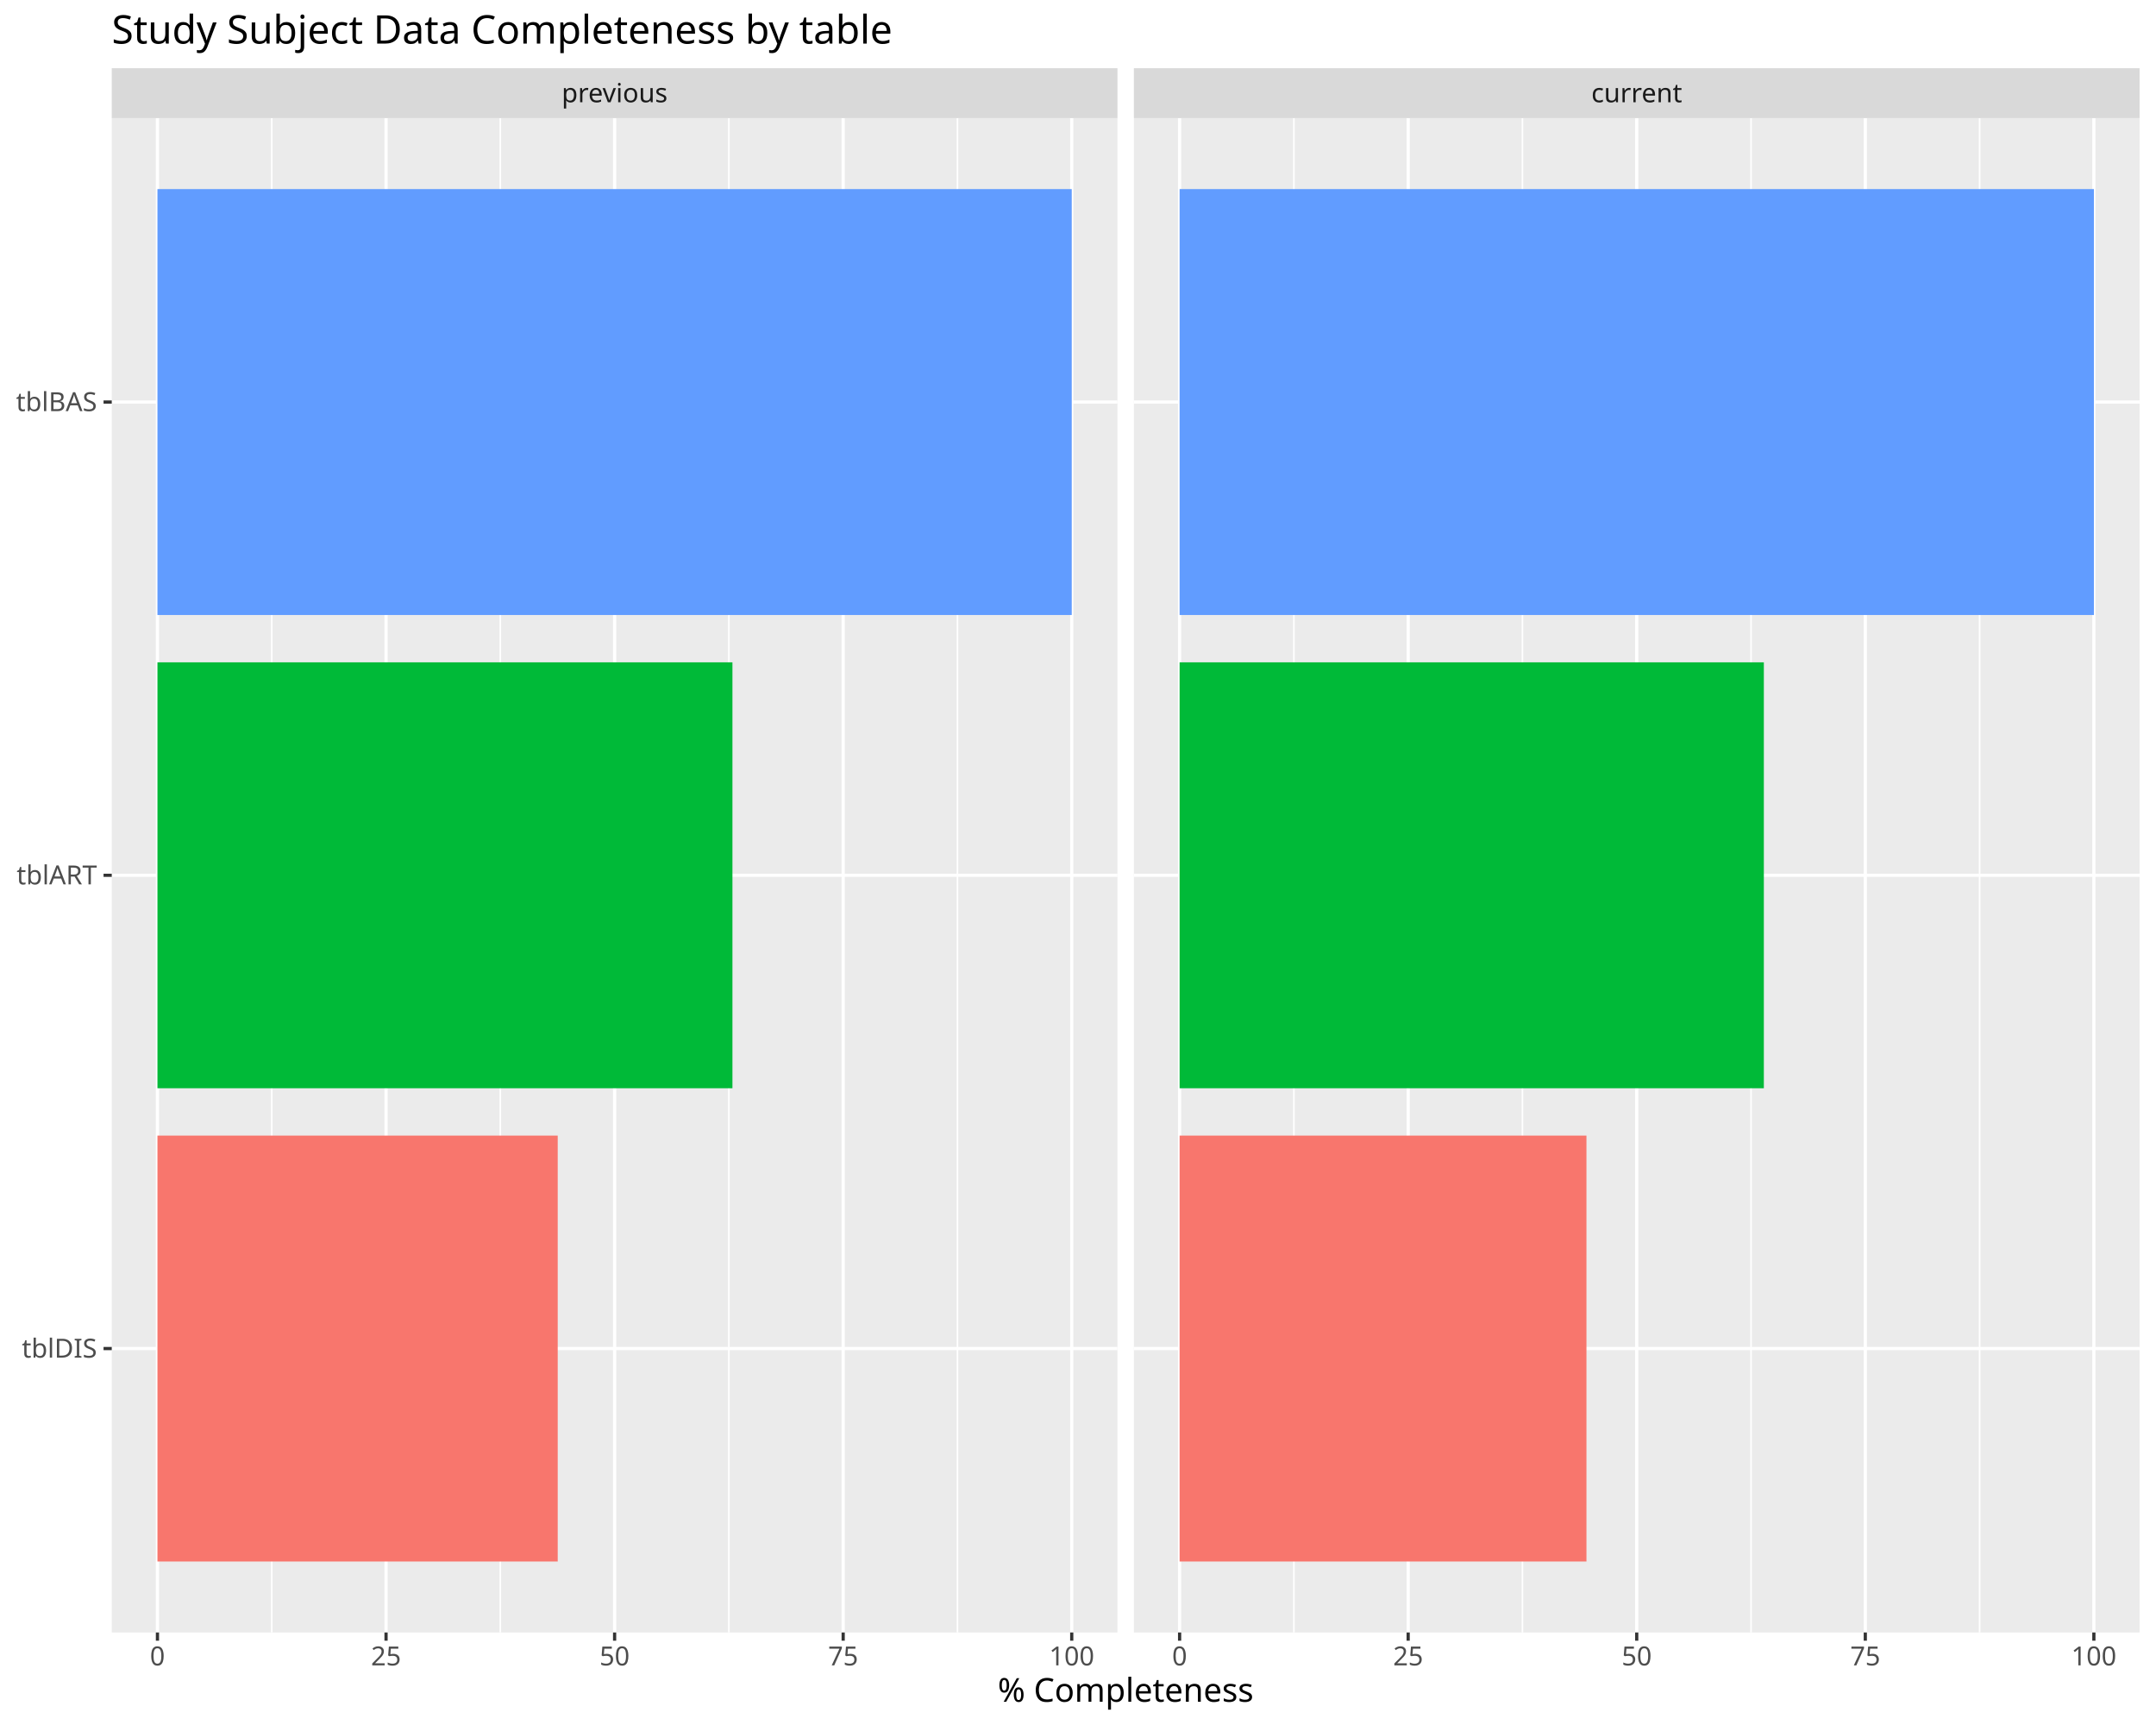
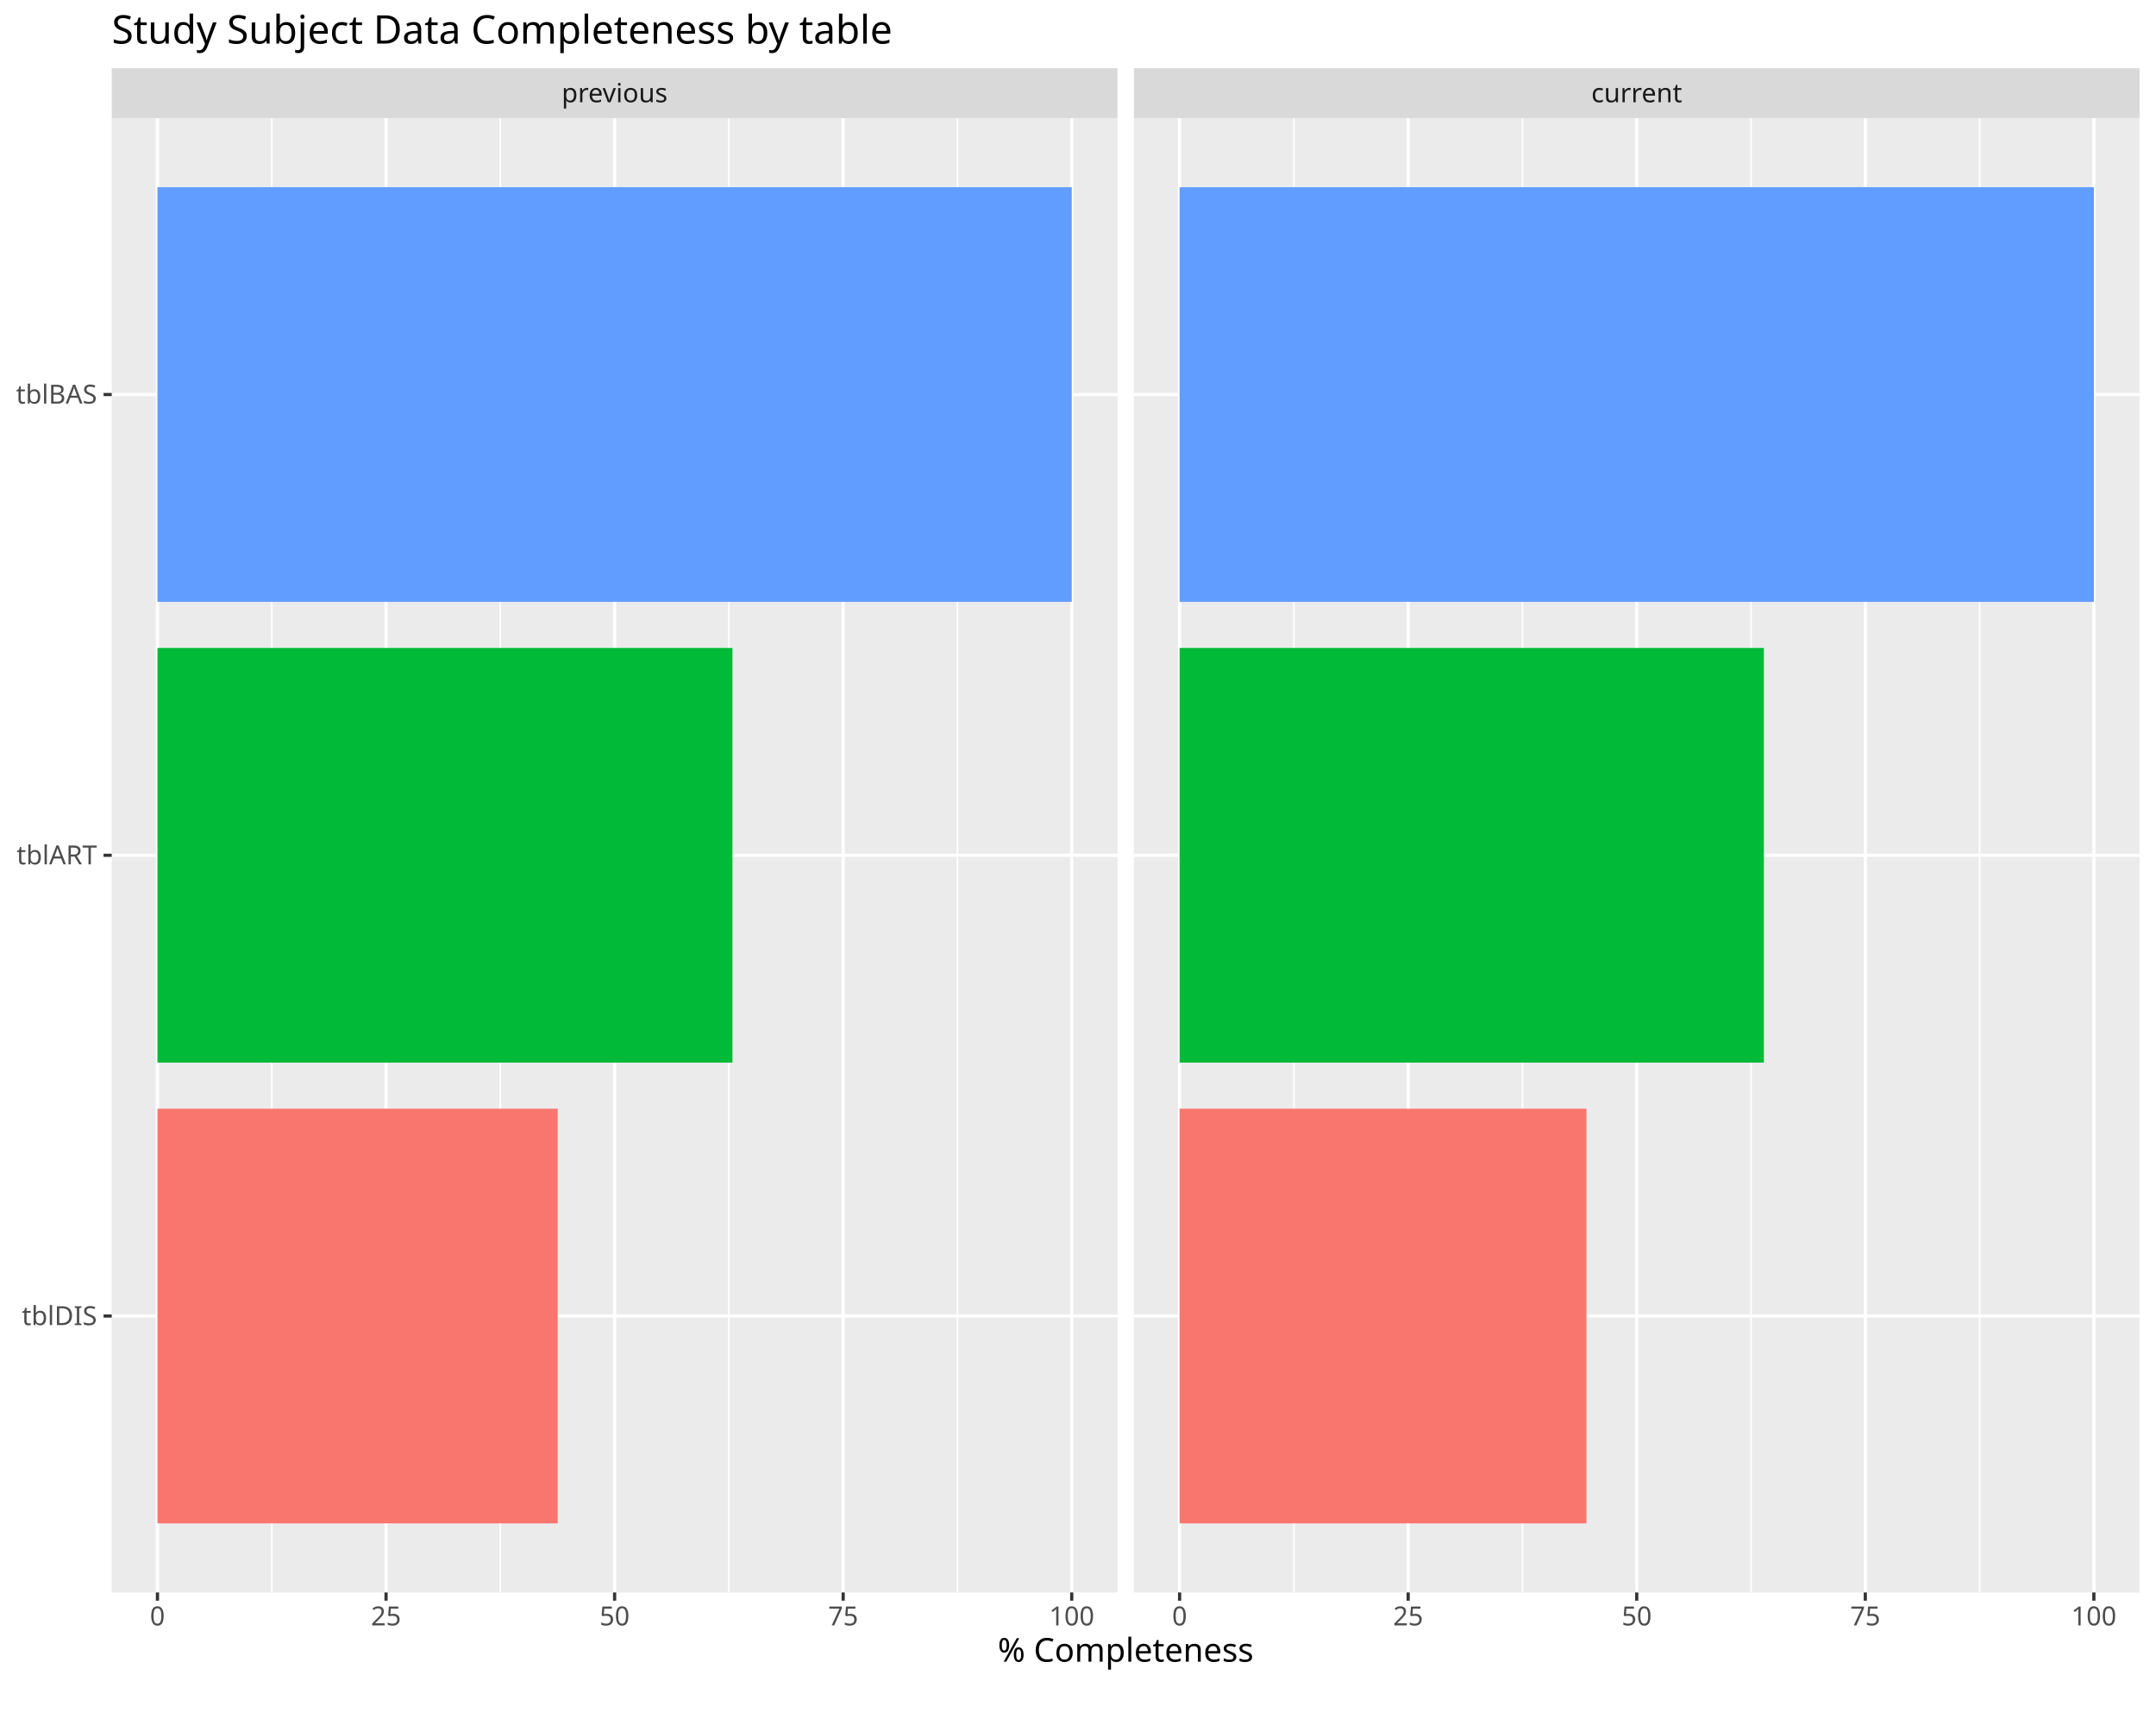
<svg xmlns="http://www.w3.org/2000/svg" class="svglite" data-engine-version="2.0" width="720.00pt" height="576.00pt" viewBox="0 0 720.00 576.00">
  <defs>
    <style type="text/css">
    .svglite line, .svglite polyline, .svglite polygon, .svglite path, .svglite rect, .svglite circle {
      fill: none;
      stroke: #000000;
      stroke-linecap: round;
      stroke-linejoin: round;
      stroke-miterlimit: 10.00;
    }
  </style>
  </defs>
  <rect width="100%" height="100%" style="stroke: none; fill: #FFFFFF;" />
  <defs>
    <clipPath id="cpMC4wMHw3MjAuMDB8MC4wMHw1NzYuMDA=">
      <rect x="0.00" y="0.00" width="720.00" height="576.00" />
    </clipPath>
  </defs>
  <g clip-path="url(#cpMC4wMHw3MjAuMDB8MC4wMHw1NzYuMDA=)">
    <rect x="0.00" y="0.00" width="720.00" height="576.00" style="stroke-width: 1.07; stroke: #FFFFFF; fill: #FFFFFF;" />
  </g>
  <defs>
-     <clipPath id="cpMzcuMzJ8MzczLjE4fDM5LjQzfDU0NS4xMQ==">
-       <rect x="37.32" y="39.43" width="335.86" height="505.68" />
+     <clipPath id="cpMzcuMzJ8MzczLjE4fDM5LjQzfDUzMS43NQ==">
+       <rect x="37.32" y="39.43" width="335.86" height="492.32" />
    </clipPath>
  </defs>
-   <g clip-path="url(#cpMzcuMzJ8MzczLjE4fDM5LjQzfDU0NS4xMQ==)">
-     <rect x="37.32" y="39.43" width="335.86" height="505.68" style="stroke-width: 1.07; stroke: none; fill: #EBEBEB;" />
-     <polyline points="90.75,545.11 90.75,39.43 " style="stroke-width: 0.53; stroke: #FFFFFF; stroke-linecap: butt;" />
-     <polyline points="167.08,545.11 167.08,39.43 " style="stroke-width: 0.53; stroke: #FFFFFF; stroke-linecap: butt;" />
-     <polyline points="243.41,545.11 243.41,39.43 " style="stroke-width: 0.53; stroke: #FFFFFF; stroke-linecap: butt;" />
-     <polyline points="319.75,545.11 319.75,39.43 " style="stroke-width: 0.53; stroke: #FFFFFF; stroke-linecap: butt;" />
-     <polyline points="37.32,450.30 373.18,450.30 " style="stroke-width: 1.07; stroke: #FFFFFF; stroke-linecap: butt;" />
-     <polyline points="37.32,292.27 373.18,292.27 " style="stroke-width: 1.07; stroke: #FFFFFF; stroke-linecap: butt;" />
-     <polyline points="37.32,134.25 373.18,134.25 " style="stroke-width: 1.07; stroke: #FFFFFF; stroke-linecap: butt;" />
-     <polyline points="52.58,545.11 52.58,39.43 " style="stroke-width: 1.07; stroke: #FFFFFF; stroke-linecap: butt;" />
-     <polyline points="128.92,545.11 128.92,39.43 " style="stroke-width: 1.07; stroke: #FFFFFF; stroke-linecap: butt;" />
-     <polyline points="205.25,545.11 205.25,39.43 " style="stroke-width: 1.07; stroke: #FFFFFF; stroke-linecap: butt;" />
-     <polyline points="281.58,545.11 281.58,39.43 " style="stroke-width: 1.07; stroke: #FFFFFF; stroke-linecap: butt;" />
-     <polyline points="357.91,545.11 357.91,39.43 " style="stroke-width: 1.07; stroke: #FFFFFF; stroke-linecap: butt;" />
-     <rect x="52.58" y="63.14" width="305.33" height="142.22" style="stroke-width: 1.07; stroke: none; stroke-linecap: butt; stroke-linejoin: miter; fill: #619CFF;" />
-     <rect x="52.58" y="221.16" width="192.02" height="142.22" style="stroke-width: 1.07; stroke: none; stroke-linecap: butt; stroke-linejoin: miter; fill: #00BA38;" />
-     <rect x="52.58" y="379.19" width="133.67" height="142.22" style="stroke-width: 1.07; stroke: none; stroke-linecap: butt; stroke-linejoin: miter; fill: #F8766D;" />
+   <g clip-path="url(#cpMzcuMzJ8MzczLjE4fDM5LjQzfDUzMS43NQ==)">
+     <rect x="37.32" y="39.43" width="335.86" height="492.32" style="stroke-width: 1.07; stroke: none; fill: #EBEBEB;" />
+     <polyline points="90.75,531.75 90.75,39.43 " style="stroke-width: 0.53; stroke: #FFFFFF; stroke-linecap: butt;" />
+     <polyline points="167.08,531.75 167.08,39.43 " style="stroke-width: 0.53; stroke: #FFFFFF; stroke-linecap: butt;" />
+     <polyline points="243.41,531.75 243.41,39.43 " style="stroke-width: 0.53; stroke: #FFFFFF; stroke-linecap: butt;" />
+     <polyline points="319.75,531.75 319.75,39.43 " style="stroke-width: 0.53; stroke: #FFFFFF; stroke-linecap: butt;" />
+     <polyline points="37.32,439.44 373.18,439.44 " style="stroke-width: 1.07; stroke: #FFFFFF; stroke-linecap: butt;" />
+     <polyline points="37.32,285.59 373.18,285.59 " style="stroke-width: 1.07; stroke: #FFFFFF; stroke-linecap: butt;" />
+     <polyline points="37.32,131.74 373.18,131.74 " style="stroke-width: 1.07; stroke: #FFFFFF; stroke-linecap: butt;" />
+     <polyline points="52.58,531.75 52.58,39.43 " style="stroke-width: 1.07; stroke: #FFFFFF; stroke-linecap: butt;" />
+     <polyline points="128.92,531.75 128.92,39.43 " style="stroke-width: 1.07; stroke: #FFFFFF; stroke-linecap: butt;" />
+     <polyline points="205.25,531.75 205.25,39.43 " style="stroke-width: 1.07; stroke: #FFFFFF; stroke-linecap: butt;" />
+     <polyline points="281.58,531.75 281.58,39.43 " style="stroke-width: 1.07; stroke: #FFFFFF; stroke-linecap: butt;" />
+     <polyline points="357.91,531.75 357.91,39.43 " style="stroke-width: 1.07; stroke: #FFFFFF; stroke-linecap: butt;" />
+     <rect x="52.58" y="62.51" width="305.33" height="138.46" style="stroke-width: 1.07; stroke: none; stroke-linecap: butt; stroke-linejoin: miter; fill: #619CFF;" />
+     <rect x="52.58" y="216.36" width="192.02" height="138.46" style="stroke-width: 1.07; stroke: none; stroke-linecap: butt; stroke-linejoin: miter; fill: #00BA38;" />
+     <rect x="52.58" y="370.21" width="133.67" height="138.46" style="stroke-width: 1.07; stroke: none; stroke-linecap: butt; stroke-linejoin: miter; fill: #F8766D;" />
  </g>
  <g clip-path="url(#cpMC4wMHw3MjAuMDB8MC4wMHw1NzYuMDA=)">
</g>
  <defs>
-     <clipPath id="cpMzc4LjY2fDcxNC41MnwzOS40M3w1NDUuMTE=">
-       <rect x="378.66" y="39.43" width="335.86" height="505.68" />
+     <clipPath id="cpMzc4LjY2fDcxNC41MnwzOS40M3w1MzEuNzU=">
+       <rect x="378.66" y="39.43" width="335.86" height="492.32" />
    </clipPath>
  </defs>
-   <g clip-path="url(#cpMzc4LjY2fDcxNC41MnwzOS40M3w1NDUuMTE=)">
-     <rect x="378.66" y="39.43" width="335.86" height="505.68" style="stroke-width: 1.07; stroke: none; fill: #EBEBEB;" />
-     <polyline points="432.09,545.11 432.09,39.43 " style="stroke-width: 0.53; stroke: #FFFFFF; stroke-linecap: butt;" />
-     <polyline points="508.42,545.11 508.42,39.43 " style="stroke-width: 0.53; stroke: #FFFFFF; stroke-linecap: butt;" />
-     <polyline points="584.76,545.11 584.76,39.43 " style="stroke-width: 0.53; stroke: #FFFFFF; stroke-linecap: butt;" />
-     <polyline points="661.09,545.11 661.09,39.43 " style="stroke-width: 0.53; stroke: #FFFFFF; stroke-linecap: butt;" />
-     <polyline points="378.66,450.30 714.52,450.30 " style="stroke-width: 1.07; stroke: #FFFFFF; stroke-linecap: butt;" />
-     <polyline points="378.66,292.27 714.52,292.27 " style="stroke-width: 1.07; stroke: #FFFFFF; stroke-linecap: butt;" />
-     <polyline points="378.66,134.25 714.52,134.25 " style="stroke-width: 1.07; stroke: #FFFFFF; stroke-linecap: butt;" />
-     <polyline points="393.93,545.11 393.93,39.43 " style="stroke-width: 1.07; stroke: #FFFFFF; stroke-linecap: butt;" />
-     <polyline points="470.26,545.11 470.26,39.43 " style="stroke-width: 1.07; stroke: #FFFFFF; stroke-linecap: butt;" />
-     <polyline points="546.59,545.11 546.59,39.43 " style="stroke-width: 1.07; stroke: #FFFFFF; stroke-linecap: butt;" />
-     <polyline points="622.92,545.11 622.92,39.43 " style="stroke-width: 1.07; stroke: #FFFFFF; stroke-linecap: butt;" />
-     <polyline points="699.25,545.11 699.25,39.43 " style="stroke-width: 1.07; stroke: #FFFFFF; stroke-linecap: butt;" />
-     <rect x="393.93" y="63.14" width="305.33" height="142.22" style="stroke-width: 1.07; stroke: none; stroke-linecap: butt; stroke-linejoin: miter; fill: #619CFF;" />
-     <rect x="393.93" y="221.16" width="195.11" height="142.22" style="stroke-width: 1.07; stroke: none; stroke-linecap: butt; stroke-linejoin: miter; fill: #00BA38;" />
-     <rect x="393.93" y="379.19" width="135.87" height="142.22" style="stroke-width: 1.07; stroke: none; stroke-linecap: butt; stroke-linejoin: miter; fill: #F8766D;" />
+   <g clip-path="url(#cpMzc4LjY2fDcxNC41MnwzOS40M3w1MzEuNzU=)">
+     <rect x="378.66" y="39.43" width="335.86" height="492.32" style="stroke-width: 1.07; stroke: none; fill: #EBEBEB;" />
+     <polyline points="432.09,531.75 432.09,39.43 " style="stroke-width: 0.53; stroke: #FFFFFF; stroke-linecap: butt;" />
+     <polyline points="508.42,531.75 508.42,39.43 " style="stroke-width: 0.53; stroke: #FFFFFF; stroke-linecap: butt;" />
+     <polyline points="584.76,531.75 584.76,39.43 " style="stroke-width: 0.53; stroke: #FFFFFF; stroke-linecap: butt;" />
+     <polyline points="661.09,531.75 661.09,39.43 " style="stroke-width: 0.53; stroke: #FFFFFF; stroke-linecap: butt;" />
+     <polyline points="378.66,439.44 714.52,439.44 " style="stroke-width: 1.07; stroke: #FFFFFF; stroke-linecap: butt;" />
+     <polyline points="378.66,285.59 714.52,285.59 " style="stroke-width: 1.07; stroke: #FFFFFF; stroke-linecap: butt;" />
+     <polyline points="378.66,131.74 714.52,131.74 " style="stroke-width: 1.07; stroke: #FFFFFF; stroke-linecap: butt;" />
+     <polyline points="393.93,531.75 393.93,39.43 " style="stroke-width: 1.07; stroke: #FFFFFF; stroke-linecap: butt;" />
+     <polyline points="470.26,531.75 470.26,39.43 " style="stroke-width: 1.07; stroke: #FFFFFF; stroke-linecap: butt;" />
+     <polyline points="546.59,531.75 546.59,39.43 " style="stroke-width: 1.07; stroke: #FFFFFF; stroke-linecap: butt;" />
+     <polyline points="622.92,531.75 622.92,39.43 " style="stroke-width: 1.07; stroke: #FFFFFF; stroke-linecap: butt;" />
+     <polyline points="699.25,531.75 699.25,39.43 " style="stroke-width: 1.07; stroke: #FFFFFF; stroke-linecap: butt;" />
+     <rect x="393.93" y="62.51" width="305.33" height="138.46" style="stroke-width: 1.07; stroke: none; stroke-linecap: butt; stroke-linejoin: miter; fill: #619CFF;" />
+     <rect x="393.93" y="216.36" width="195.11" height="138.46" style="stroke-width: 1.07; stroke: none; stroke-linecap: butt; stroke-linejoin: miter; fill: #00BA38;" />
+     <rect x="393.93" y="370.21" width="135.87" height="138.46" style="stroke-width: 1.07; stroke: none; stroke-linecap: butt; stroke-linejoin: miter; fill: #F8766D;" />
  </g>
  <g clip-path="url(#cpMC4wMHw3MjAuMDB8MC4wMHw1NzYuMDA=)">
</g>
  <defs>
    <clipPath id="cpMzcuMzJ8MzczLjE4fDIyLjc4fDM5LjQz">
      <rect x="37.32" y="22.78" width="335.86" height="16.65" />
    </clipPath>
  </defs>
  <g clip-path="url(#cpMzcuMzJ8MzczLjE4fDIyLjc4fDM5LjQz)">
    <rect x="37.32" y="22.78" width="335.86" height="16.65" style="stroke-width: 1.07; stroke: none; fill: #D9D9D9;" />
    <text x="205.25" y="34.14" text-anchor="middle" style="font-size: 8.80px; fill: #1A1A1A; font-family: sans;" textLength="33.27px" lengthAdjust="spacingAndGlyphs">previous</text>
  </g>
  <g clip-path="url(#cpMC4wMHw3MjAuMDB8MC4wMHw1NzYuMDA=)">
</g>
  <defs>
    <clipPath id="cpMzc4LjY2fDcxNC41MnwyMi43OHwzOS40Mw==">
      <rect x="378.66" y="22.78" width="335.86" height="16.65" />
    </clipPath>
  </defs>
  <g clip-path="url(#cpMzc4LjY2fDcxNC41MnwyMi43OHwzOS40Mw==)">
    <rect x="378.66" y="22.78" width="335.86" height="16.65" style="stroke-width: 1.07; stroke: none; fill: #D9D9D9;" />
    <text x="546.59" y="34.14" text-anchor="middle" style="font-size: 8.80px; fill: #1A1A1A; font-family: sans;" textLength="27.39px" lengthAdjust="spacingAndGlyphs">current</text>
  </g>
  <g clip-path="url(#cpMC4wMHw3MjAuMDB8MC4wMHw1NzYuMDA=)">
-     <polyline points="52.58,547.85 52.58,545.11 " style="stroke-width: 1.07; stroke: #333333; stroke-linecap: butt;" />
-     <polyline points="128.92,547.85 128.92,545.11 " style="stroke-width: 1.07; stroke: #333333; stroke-linecap: butt;" />
-     <polyline points="205.25,547.85 205.25,545.11 " style="stroke-width: 1.07; stroke: #333333; stroke-linecap: butt;" />
-     <polyline points="281.58,547.85 281.58,545.11 " style="stroke-width: 1.07; stroke: #333333; stroke-linecap: butt;" />
-     <polyline points="357.91,547.85 357.91,545.11 " style="stroke-width: 1.07; stroke: #333333; stroke-linecap: butt;" />
-     <text x="52.58" y="556.10" text-anchor="middle" style="font-size: 8.80px; fill: #4D4D4D; font-family: sans;" textLength="4.89px" lengthAdjust="spacingAndGlyphs">0</text>
-     <text x="128.92" y="556.10" text-anchor="middle" style="font-size: 8.80px; fill: #4D4D4D; font-family: sans;" textLength="9.79px" lengthAdjust="spacingAndGlyphs">25</text>
-     <text x="205.25" y="556.10" text-anchor="middle" style="font-size: 8.80px; fill: #4D4D4D; font-family: sans;" textLength="9.79px" lengthAdjust="spacingAndGlyphs">50</text>
-     <text x="281.58" y="556.10" text-anchor="middle" style="font-size: 8.80px; fill: #4D4D4D; font-family: sans;" textLength="9.79px" lengthAdjust="spacingAndGlyphs">75</text>
-     <text x="357.91" y="556.10" text-anchor="middle" style="font-size: 8.80px; fill: #4D4D4D; font-family: sans;" textLength="14.68px" lengthAdjust="spacingAndGlyphs">100</text>
-     <polyline points="393.93,547.85 393.93,545.11 " style="stroke-width: 1.07; stroke: #333333; stroke-linecap: butt;" />
-     <polyline points="470.26,547.85 470.26,545.11 " style="stroke-width: 1.07; stroke: #333333; stroke-linecap: butt;" />
-     <polyline points="546.59,547.85 546.59,545.11 " style="stroke-width: 1.07; stroke: #333333; stroke-linecap: butt;" />
-     <polyline points="622.92,547.85 622.92,545.11 " style="stroke-width: 1.07; stroke: #333333; stroke-linecap: butt;" />
-     <polyline points="699.25,547.85 699.25,545.11 " style="stroke-width: 1.07; stroke: #333333; stroke-linecap: butt;" />
-     <text x="393.93" y="556.10" text-anchor="middle" style="font-size: 8.80px; fill: #4D4D4D; font-family: sans;" textLength="4.89px" lengthAdjust="spacingAndGlyphs">0</text>
-     <text x="470.26" y="556.10" text-anchor="middle" style="font-size: 8.80px; fill: #4D4D4D; font-family: sans;" textLength="9.79px" lengthAdjust="spacingAndGlyphs">25</text>
-     <text x="546.59" y="556.10" text-anchor="middle" style="font-size: 8.80px; fill: #4D4D4D; font-family: sans;" textLength="9.79px" lengthAdjust="spacingAndGlyphs">50</text>
-     <text x="622.92" y="556.10" text-anchor="middle" style="font-size: 8.80px; fill: #4D4D4D; font-family: sans;" textLength="9.79px" lengthAdjust="spacingAndGlyphs">75</text>
-     <text x="699.25" y="556.10" text-anchor="middle" style="font-size: 8.80px; fill: #4D4D4D; font-family: sans;" textLength="14.68px" lengthAdjust="spacingAndGlyphs">100</text>
-     <text x="32.39" y="453.33" text-anchor="end" style="font-size: 8.80px; fill: #4D4D4D; font-family: sans;" textLength="23.97px" lengthAdjust="spacingAndGlyphs">tblDIS</text>
-     <text x="32.39" y="295.30" text-anchor="end" style="font-size: 8.80px; fill: #4D4D4D; font-family: sans;" textLength="26.90px" lengthAdjust="spacingAndGlyphs">tblART</text>
-     <text x="32.39" y="137.28" text-anchor="end" style="font-size: 8.80px; fill: #4D4D4D; font-family: sans;" textLength="26.91px" lengthAdjust="spacingAndGlyphs">tblBAS</text>
-     <polyline points="34.58,450.30 37.32,450.30 " style="stroke-width: 1.07; stroke: #333333; stroke-linecap: butt;" />
-     <polyline points="34.58,292.27 37.32,292.27 " style="stroke-width: 1.07; stroke: #333333; stroke-linecap: butt;" />
-     <polyline points="34.58,134.25 37.32,134.25 " style="stroke-width: 1.07; stroke: #333333; stroke-linecap: butt;" />
-     <text x="375.92" y="568.24" text-anchor="middle" style="font-size: 11.00px; font-family: sans;" textLength="83.17px" lengthAdjust="spacingAndGlyphs">% Completeness</text>
+     <polyline points="52.58,534.49 52.58,531.75 " style="stroke-width: 1.07; stroke: #333333; stroke-linecap: butt;" />
+     <polyline points="128.92,534.49 128.92,531.75 " style="stroke-width: 1.07; stroke: #333333; stroke-linecap: butt;" />
+     <polyline points="205.25,534.49 205.25,531.75 " style="stroke-width: 1.07; stroke: #333333; stroke-linecap: butt;" />
+     <polyline points="281.58,534.49 281.58,531.75 " style="stroke-width: 1.07; stroke: #333333; stroke-linecap: butt;" />
+     <polyline points="357.91,534.49 357.91,531.75 " style="stroke-width: 1.07; stroke: #333333; stroke-linecap: butt;" />
+     <text x="52.58" y="542.74" text-anchor="middle" style="font-size: 8.80px; fill: #4D4D4D; font-family: sans;" textLength="4.89px" lengthAdjust="spacingAndGlyphs">0</text>
+     <text x="128.92" y="542.74" text-anchor="middle" style="font-size: 8.80px; fill: #4D4D4D; font-family: sans;" textLength="9.79px" lengthAdjust="spacingAndGlyphs">25</text>
+     <text x="205.25" y="542.74" text-anchor="middle" style="font-size: 8.80px; fill: #4D4D4D; font-family: sans;" textLength="9.79px" lengthAdjust="spacingAndGlyphs">50</text>
+     <text x="281.58" y="542.74" text-anchor="middle" style="font-size: 8.80px; fill: #4D4D4D; font-family: sans;" textLength="9.79px" lengthAdjust="spacingAndGlyphs">75</text>
+     <text x="357.91" y="542.74" text-anchor="middle" style="font-size: 8.80px; fill: #4D4D4D; font-family: sans;" textLength="14.68px" lengthAdjust="spacingAndGlyphs">100</text>
+     <polyline points="393.93,534.49 393.93,531.75 " style="stroke-width: 1.07; stroke: #333333; stroke-linecap: butt;" />
+     <polyline points="470.26,534.49 470.26,531.75 " style="stroke-width: 1.07; stroke: #333333; stroke-linecap: butt;" />
+     <polyline points="546.59,534.49 546.59,531.75 " style="stroke-width: 1.07; stroke: #333333; stroke-linecap: butt;" />
+     <polyline points="622.92,534.49 622.92,531.75 " style="stroke-width: 1.07; stroke: #333333; stroke-linecap: butt;" />
+     <polyline points="699.25,534.49 699.25,531.75 " style="stroke-width: 1.07; stroke: #333333; stroke-linecap: butt;" />
+     <text x="393.93" y="542.74" text-anchor="middle" style="font-size: 8.80px; fill: #4D4D4D; font-family: sans;" textLength="4.89px" lengthAdjust="spacingAndGlyphs">0</text>
+     <text x="470.26" y="542.74" text-anchor="middle" style="font-size: 8.80px; fill: #4D4D4D; font-family: sans;" textLength="9.79px" lengthAdjust="spacingAndGlyphs">25</text>
+     <text x="546.59" y="542.74" text-anchor="middle" style="font-size: 8.80px; fill: #4D4D4D; font-family: sans;" textLength="9.79px" lengthAdjust="spacingAndGlyphs">50</text>
+     <text x="622.92" y="542.74" text-anchor="middle" style="font-size: 8.80px; fill: #4D4D4D; font-family: sans;" textLength="9.79px" lengthAdjust="spacingAndGlyphs">75</text>
+     <text x="699.25" y="542.74" text-anchor="middle" style="font-size: 8.80px; fill: #4D4D4D; font-family: sans;" textLength="14.68px" lengthAdjust="spacingAndGlyphs">100</text>
+     <text x="32.39" y="442.47" text-anchor="end" style="font-size: 8.80px; fill: #4D4D4D; font-family: sans;" textLength="23.97px" lengthAdjust="spacingAndGlyphs">tblDIS</text>
+     <text x="32.39" y="288.62" text-anchor="end" style="font-size: 8.80px; fill: #4D4D4D; font-family: sans;" textLength="26.90px" lengthAdjust="spacingAndGlyphs">tblART</text>
+     <text x="32.39" y="134.77" text-anchor="end" style="font-size: 8.80px; fill: #4D4D4D; font-family: sans;" textLength="26.91px" lengthAdjust="spacingAndGlyphs">tblBAS</text>
+     <polyline points="34.58,439.44 37.32,439.44 " style="stroke-width: 1.07; stroke: #333333; stroke-linecap: butt;" />
+     <polyline points="34.58,285.59 37.32,285.59 " style="stroke-width: 1.07; stroke: #333333; stroke-linecap: butt;" />
+     <polyline points="34.58,131.74 37.32,131.74 " style="stroke-width: 1.07; stroke: #333333; stroke-linecap: butt;" />
+     <text x="375.92" y="554.87" text-anchor="middle" style="font-size: 11.00px; font-family: sans;" textLength="83.17px" lengthAdjust="spacingAndGlyphs">% Completeness</text>
    <text x="37.32" y="14.56" style="font-size: 13.20px; font-family: sans;" textLength="250.98px" lengthAdjust="spacingAndGlyphs">Study Subject Data Completeness by table</text>
  </g>
</svg>
